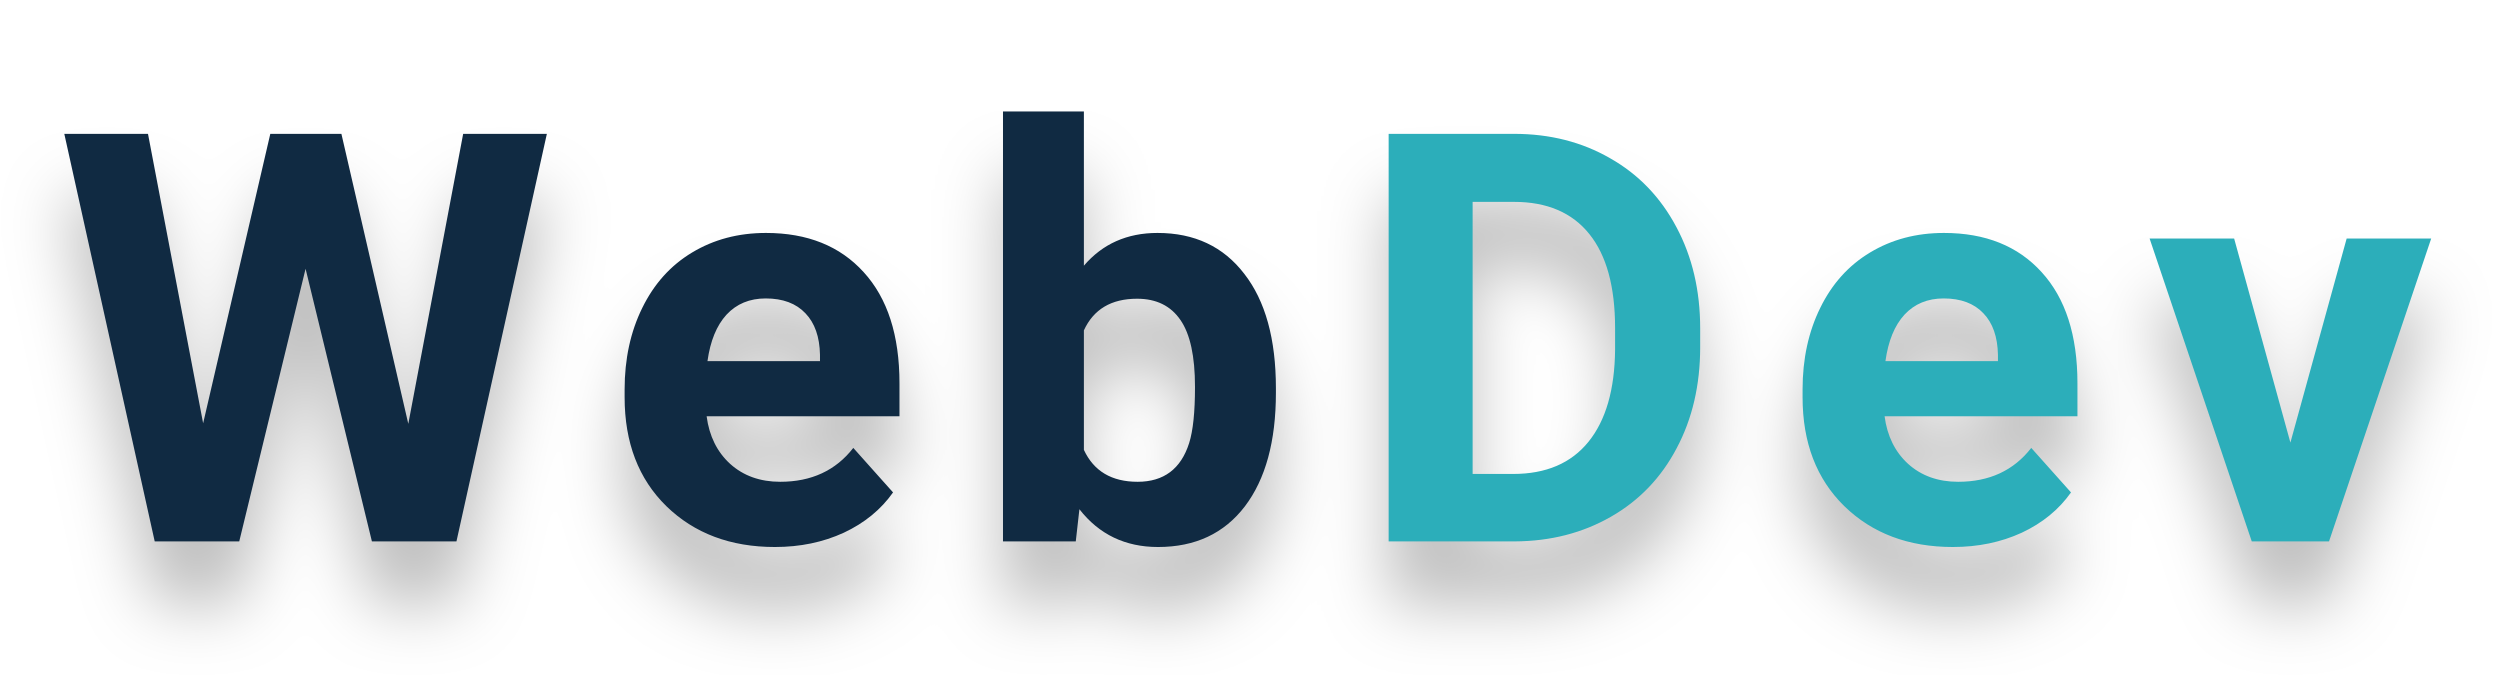
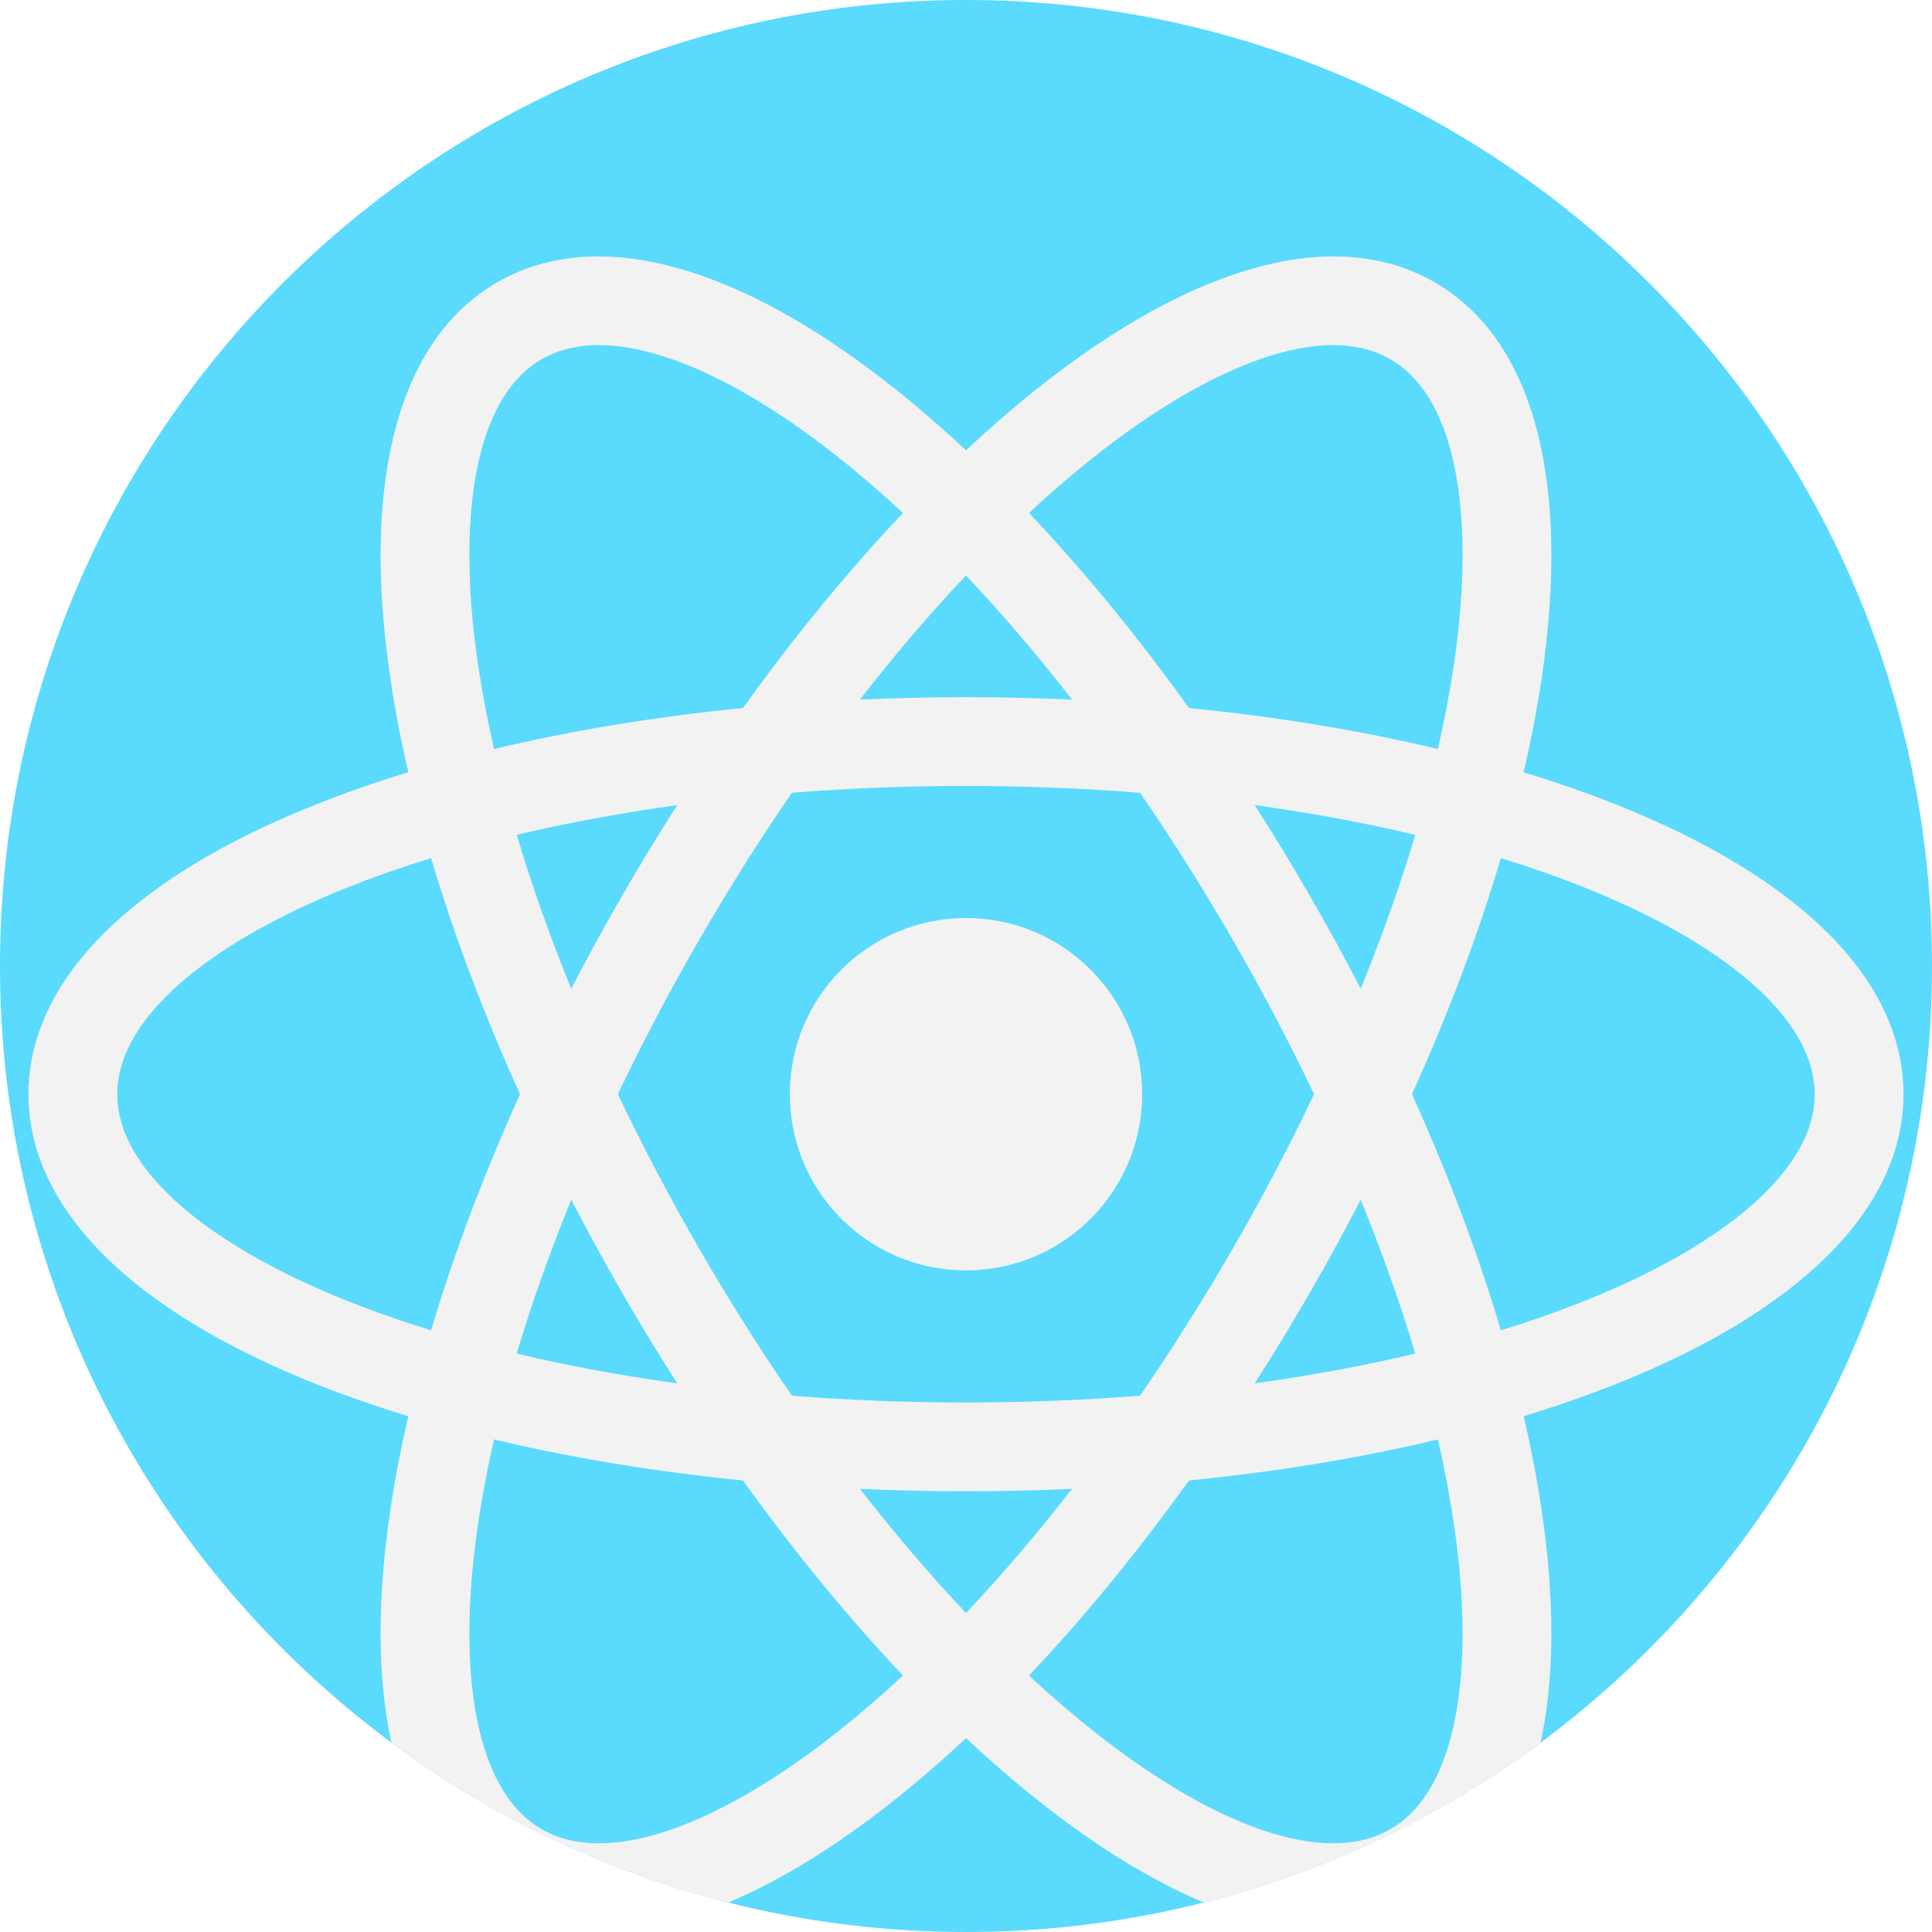
- <svg xmlns="http://www.w3.org/2000/svg" width="157" height="43" viewBox="0 0 157 43" fill="none">
-   <g filter="url(#filter0_d)">
-     <path d="M25.641 26.617L29.087 8.406H34.343L28.665 34H23.356L19.19 16.879L15.024 34H9.716L4.038 8.406H9.294L12.757 26.582L16.975 8.406H21.44L25.641 26.617ZM48.665 34.352C45.876 34.352 43.603 33.496 41.845 31.785C40.099 30.074 39.226 27.795 39.226 24.947V24.455C39.226 22.545 39.595 20.84 40.333 19.34C41.072 17.828 42.114 16.668 43.462 15.859C44.822 15.039 46.368 14.629 48.103 14.629C50.704 14.629 52.749 15.449 54.237 17.09C55.737 18.73 56.487 21.057 56.487 24.068V26.143H44.376C44.54 27.385 45.032 28.381 45.853 29.131C46.685 29.881 47.734 30.256 48.999 30.256C50.956 30.256 52.486 29.547 53.587 28.129L56.083 30.924C55.322 32.002 54.29 32.846 52.989 33.455C51.689 34.053 50.247 34.352 48.665 34.352ZM48.085 18.742C47.077 18.742 46.257 19.082 45.624 19.762C45.003 20.441 44.605 21.414 44.429 22.68H51.495V22.275C51.472 21.15 51.167 20.283 50.581 19.674C49.995 19.053 49.163 18.742 48.085 18.742ZM80.127 24.666C80.127 27.713 79.476 30.092 78.175 31.803C76.875 33.502 75.058 34.352 72.726 34.352C70.664 34.352 69.017 33.56 67.787 31.979L67.558 34H62.988V7H68.068V16.686C69.24 15.315 70.781 14.629 72.691 14.629C75.011 14.629 76.828 15.484 78.14 17.195C79.465 18.895 80.127 21.291 80.127 24.385V24.666ZM75.046 24.297C75.046 22.375 74.742 20.975 74.132 20.096C73.523 19.205 72.615 18.76 71.408 18.76C69.791 18.76 68.677 19.422 68.068 20.746V28.252C68.689 29.588 69.814 30.256 71.443 30.256C73.084 30.256 74.162 29.447 74.677 27.83C74.923 27.057 75.046 25.879 75.046 24.297Z" fill="#102A42" />
-     <path d="M87.207 34V8.406H95.082C97.332 8.406 99.342 8.916 101.111 9.936C102.893 10.943 104.281 12.385 105.277 14.26C106.273 16.123 106.771 18.244 106.771 20.623V21.801C106.771 24.18 106.279 26.295 105.295 28.146C104.322 29.998 102.945 31.434 101.164 32.453C99.383 33.473 97.373 33.988 95.135 34H87.207ZM92.481 12.678V29.764H95.029C97.092 29.764 98.668 29.09 99.758 27.742C100.848 26.395 101.404 24.467 101.428 21.959V20.605C101.428 18.004 100.889 16.035 99.811 14.699C98.732 13.352 97.156 12.678 95.082 12.678H92.481ZM122.641 34.352C119.852 34.352 117.579 33.496 115.821 31.785C114.075 30.074 113.202 27.795 113.202 24.947V24.455C113.202 22.545 113.571 20.84 114.309 19.34C115.047 17.828 116.09 16.668 117.438 15.859C118.797 15.039 120.344 14.629 122.079 14.629C124.68 14.629 126.725 15.449 128.213 17.09C129.713 18.73 130.463 21.057 130.463 24.068V26.143H118.352C118.516 27.385 119.008 28.381 119.829 29.131C120.661 29.881 121.709 30.256 122.975 30.256C124.932 30.256 126.461 29.547 127.563 28.129L130.059 30.924C129.297 32.002 128.266 32.846 126.965 33.455C125.664 34.053 124.223 34.352 122.641 34.352ZM122.061 18.742C121.053 18.742 120.233 19.082 119.6 19.762C118.979 20.441 118.58 21.414 118.405 22.68H125.471V22.275C125.448 21.15 125.143 20.283 124.557 19.674C123.971 19.053 123.139 18.742 122.061 18.742ZM143.837 27.795L147.37 14.98H152.679L146.262 34H141.411L134.995 14.98H140.304L143.837 27.795Z" fill="#2CAEBA" />
+ <svg xmlns="http://www.w3.org/2000/svg" version="1.1" id="Capa_1" x="0px" y="0px" viewBox="0 0 512 512" style="enable-background:new 0 0 512 512;" xml:space="preserve">
+   <path style="fill:#5ADAFD;" d="M512,256c0,84.344-40.793,159.159-103.717,205.803c-26.342,19.519-56.56,34.105-89.287,42.381  C298.841,509.294,277.744,512,256,512s-42.851-2.706-63.007-7.816c-32.726-8.276-62.945-22.862-89.287-42.392  C40.782,415.148,0,340.334,0,256C0,114.615,114.615,0,256,0S512,114.615,512,256z" />
+   <g>
+     <path style="fill:#F2F2F2;" d="M408.545,400.144c-1.202-8.056-2.79-16.353-4.754-24.837c-1.735-7.45-3.751-15.047-6.039-22.758   c-6.019-20.25-13.949-41.294-23.562-62.568c-4.211-9.3-8.746-18.641-13.584-27.972c-4.263-8.223-8.756-16.457-13.49-24.639   c-4.723-8.192-9.592-16.196-14.597-24.001c-5.653-8.85-11.473-17.439-17.429-25.736c-13.605-18.965-27.867-36.362-42.402-51.702   c-5.527-5.841-11.097-11.379-16.687-16.593c-6.363-5.956-12.758-11.483-19.143-16.551c-41.681-33.092-78.994-43.029-105.085-27.972   c-26.091,15.067-36.143,52.349-28.327,105.002c1.191,8.056,2.79,16.353,4.765,24.837c1.714,7.45,3.73,15.047,6.029,22.758   c6.019,20.25,13.949,41.305,23.573,62.568c4.201,9.3,8.735,18.63,13.573,27.961c4.263,8.234,8.767,16.457,13.49,24.649   c4.723,8.192,9.592,16.196,14.597,24.001c5.663,8.861,11.483,17.45,17.429,25.746c13.605,18.965,27.867,36.352,42.402,51.691   c5.528,5.841,11.107,11.389,16.697,16.603c6.363,5.956,12.758,11.473,19.132,16.541c15.329,12.173,30.062,21.211,43.865,27.011   c32.726-8.276,62.945-22.862,89.286-42.381C411.961,444.855,412.097,424.093,408.545,400.144z M385.076,458   c-3.041,13.145-8.631,22.152-16.624,26.76c-7.983,4.618-18.578,4.953-31.483,1.024c-13.981-4.274-30.302-13.615-47.208-27.042   c-5.684-4.514-11.379-9.425-17.074-14.702c-5.58-5.183-11.16-10.721-16.697-16.583c-9.509-10.062-18.913-21.076-28.087-32.893   c-6.123-7.889-12.152-16.133-18.035-24.691c-8.537-12.403-16.781-25.464-24.618-39.048c-7.847-13.584-15.036-27.251-21.504-40.845   c-4.472-9.373-8.6-18.714-12.361-27.961c-5.653-13.855-10.491-27.512-14.451-40.772c-2.299-7.732-4.315-15.318-5.998-22.747   c-1.735-7.565-3.145-14.963-4.211-22.141c-3.176-21.347-3.103-40.155,0.188-54.397c3.041-13.145,8.641-22.152,16.624-26.76   c4.315-2.487,9.383-3.741,15.161-3.741c4.932,0,10.386,0.909,16.321,2.727c13.981,4.263,30.302,13.615,47.208,27.032   c5.684,4.514,11.389,9.425,17.074,14.723c5.59,5.172,11.16,10.71,16.687,16.562c9.519,10.062,18.923,21.076,28.108,32.904   c6.123,7.889,12.152,16.133,18.035,24.691c8.526,12.403,16.771,25.464,24.607,39.037c7.847,13.584,15.036,27.251,21.504,40.845   c4.472,9.383,8.6,18.725,12.361,27.972c5.653,13.855,10.491,27.502,14.451,40.761c2.299,7.732,4.315,15.318,6.008,22.747   c1.724,7.565,3.135,14.963,4.201,22.141C388.441,424.95,388.368,443.758,385.076,458z" />
+     <path style="fill:#F2F2F2;" d="M427.677,212.961c-7.576-2.988-15.559-5.757-23.897-8.307c-7.314-2.226-14.9-4.284-22.727-6.154   c-20.543-4.911-42.736-8.568-65.964-10.867c-10.146-1.014-20.501-1.755-30.992-2.226c-9.258-0.428-18.641-0.648-28.097-0.648   s-18.84,0.219-28.108,0.648c-10.501,0.47-20.856,1.223-31.002,2.226c-23.228,2.299-45.411,5.956-65.954,10.867   c-7.826,1.87-15.412,3.929-22.727,6.154c-8.338,2.539-16.321,5.319-23.897,8.307C34.816,232.5,7.544,259.856,7.544,289.98   c0,30.124,27.272,57.48,76.769,77.03c7.576,2.988,15.548,5.757,23.886,8.307c7.314,2.226,14.9,4.284,22.727,6.144   c20.543,4.921,42.736,8.568,65.975,10.877c10.146,1.003,20.501,1.745,31.002,2.226c9.258,0.428,18.641,0.637,28.097,0.637   c9.456,0,18.829-0.209,28.087-0.637c10.501-0.481,20.846-1.223,31.002-2.226c23.228-2.299,45.432-5.956,65.975-10.877   c7.826-1.87,15.412-3.918,22.727-6.154c8.328-2.539,16.311-5.308,23.886-8.297c49.507-19.55,76.769-46.905,76.769-77.03   C504.445,259.856,477.184,232.5,427.677,212.961z M466.045,317.753c-10.679,9.979-26.937,19.435-47.01,27.366   c-6.76,2.664-13.866,5.151-21.285,7.429c-7.283,2.247-14.858,4.305-22.695,6.165c-13.469,3.208-27.711,5.841-42.538,7.879   c-9.885,1.369-20.031,2.466-30.386,3.271c-15.015,1.202-30.448,1.808-46.132,1.808s-31.117-0.606-46.132-1.797   c-10.355-0.815-20.511-1.912-30.396-3.281c-14.827-2.038-29.069-4.671-42.538-7.879c-7.837-1.86-15.412-3.918-22.695-6.165   c-7.419-2.278-14.524-4.765-21.285-7.429c-20.072-7.931-36.331-17.387-47.01-27.366c-9.864-9.206-14.869-18.547-14.869-27.773   c0-9.226,5.005-18.568,14.869-27.773c10.679-9.979,26.937-19.435,47.01-27.366c6.76-2.664,13.866-5.151,21.285-7.429   c7.283-2.247,14.858-4.305,22.695-6.165c13.469-3.208,27.711-5.841,42.538-7.879c9.885-1.369,20.041-2.466,30.396-3.281   c15.015-1.191,30.448-1.797,46.132-1.797s31.117,0.606,46.132,1.808c10.355,0.805,20.501,1.902,30.386,3.271   c14.827,2.038,29.069,4.671,42.538,7.879c7.837,1.86,15.412,3.918,22.695,6.165c7.419,2.278,14.524,4.765,21.285,7.429   c20.072,7.931,36.331,17.387,47.01,27.366c9.864,9.206,14.869,18.547,14.869,27.773   C480.914,299.207,475.909,308.548,466.045,317.753z" />
+     <path style="fill:#F2F2F2;" d="M380.217,74.815c-26.091-15.057-63.404-5.12-105.085,27.972   c-6.374,5.068-12.769,10.595-19.132,16.551c-5.59,5.214-11.17,10.762-16.697,16.603c-14.535,15.339-28.797,32.726-42.412,51.691   c-5.945,8.296-11.766,16.886-17.418,25.736c-5.005,7.805-9.874,15.809-14.597,24.001c-4.723,8.192-9.226,16.415-13.49,24.649   c-4.838,9.331-9.373,18.672-13.573,27.961c-9.624,21.274-17.554,42.318-23.573,62.568c-2.299,7.722-4.315,15.318-6.04,22.768   c-1.964,8.485-3.563,16.771-4.754,24.827c-3.553,23.939-3.417,44.701,0.261,61.649c26.342,19.529,56.56,34.116,89.287,42.392   c13.803-5.799,28.536-14.838,43.865-27.011c6.384-5.068,12.779-10.595,19.143-16.541c5.59-5.214,11.16-10.752,16.687-16.593   c14.524-15.339,28.797-32.737,42.402-51.702c5.945-8.297,11.766-16.886,17.429-25.746c5.005-7.805,9.874-15.809,14.597-24.001   c4.733-8.182,9.226-16.405,13.49-24.639c4.838-9.331,9.373-18.672,13.584-27.972c9.613-21.264,17.544-42.318,23.562-62.568   c2.288-7.711,4.305-15.308,6.029-22.758c1.975-8.485,3.563-16.781,4.765-24.837C416.36,127.164,406.309,89.882,380.217,74.815z    M375.056,221.247c-3.96,13.26-8.798,26.906-14.451,40.761c-3.762,9.247-7.889,18.589-12.361,27.972   c-6.468,13.594-13.657,27.261-21.504,40.845c-7.837,13.573-16.081,26.634-24.607,39.037c-5.893,8.568-11.922,16.812-18.045,24.701   c-9.174,11.818-18.578,22.831-28.097,32.893c-5.527,5.851-11.097,11.389-16.687,16.572c-5.684,5.287-11.389,10.198-17.074,14.712   c-16.906,13.427-33.228,22.768-47.208,27.042c-12.904,3.929-23.5,3.594-31.483-1.024c-7.983-4.608-13.584-13.615-16.624-26.76   c-3.291-14.242-3.365-33.05-0.188-54.397c1.066-7.178,2.476-14.576,4.2-22.141c1.693-7.429,3.709-15.015,6.008-22.747   c3.96-13.26,8.798-26.917,14.451-40.772c3.762-9.247,7.889-18.589,12.361-27.961c6.468-13.594,13.657-27.261,21.504-40.845   c7.837-13.584,16.081-26.645,24.618-39.048c5.883-8.558,11.901-16.802,18.024-24.68c9.185-11.828,18.589-22.841,28.097-32.904   c5.538-5.862,11.118-11.4,16.697-16.572c5.695-5.287,11.389-10.198,17.074-14.712c16.906-13.416,33.228-22.768,47.208-27.032   c5.935-1.818,11.389-2.727,16.321-2.727c5.778,0,10.856,1.254,15.161,3.741c7.993,4.608,13.584,13.615,16.624,26.76   c3.291,14.242,3.365,33.05,0.188,54.397c-1.066,7.178-2.476,14.576-4.211,22.141C379.371,205.928,377.354,213.514,375.056,221.247z   " />
+     <circle style="fill:#F2F2F2;" cx="256" cy="289.98" r="46.696" />
  </g>
-   <defs>
-     <filter id="filter0_d" x="0.038" y="7" width="156.641" height="35.352" filterUnits="userSpaceOnUse" color-interpolation-filters="sRGB">
-       <feFlood flood-opacity="0" result="BackgroundImageFix" />
-       <feColorMatrix in="SourceAlpha" type="matrix" values="0 0 0 0 0 0 0 0 0 0 0 0 0 0 0 0 0 0 127 0" />
-       <feOffset dy="4" />
-       <feGaussianBlur stdDeviation="2" />
-       <feColorMatrix type="matrix" values="0 0 0 0 0 0 0 0 0 0 0 0 0 0 0 0 0 0 0.25 0" />
-       <feBlend mode="normal" in2="BackgroundImageFix" result="effect1_dropShadow" />
-       <feBlend mode="normal" in="SourceGraphic" in2="effect1_dropShadow" result="shape" />
-     </filter>
-   </defs>
+   <g>
+ </g>
+   <g>
+ </g>
+   <g>
+ </g>
+   <g>
+ </g>
+   <g>
+ </g>
+   <g>
+ </g>
+   <g>
+ </g>
+   <g>
+ </g>
+   <g>
+ </g>
+   <g>
+ </g>
+   <g>
+ </g>
+   <g>
+ </g>
+   <g>
+ </g>
+   <g>
+ </g>
+   <g>
+ </g>
</svg>
